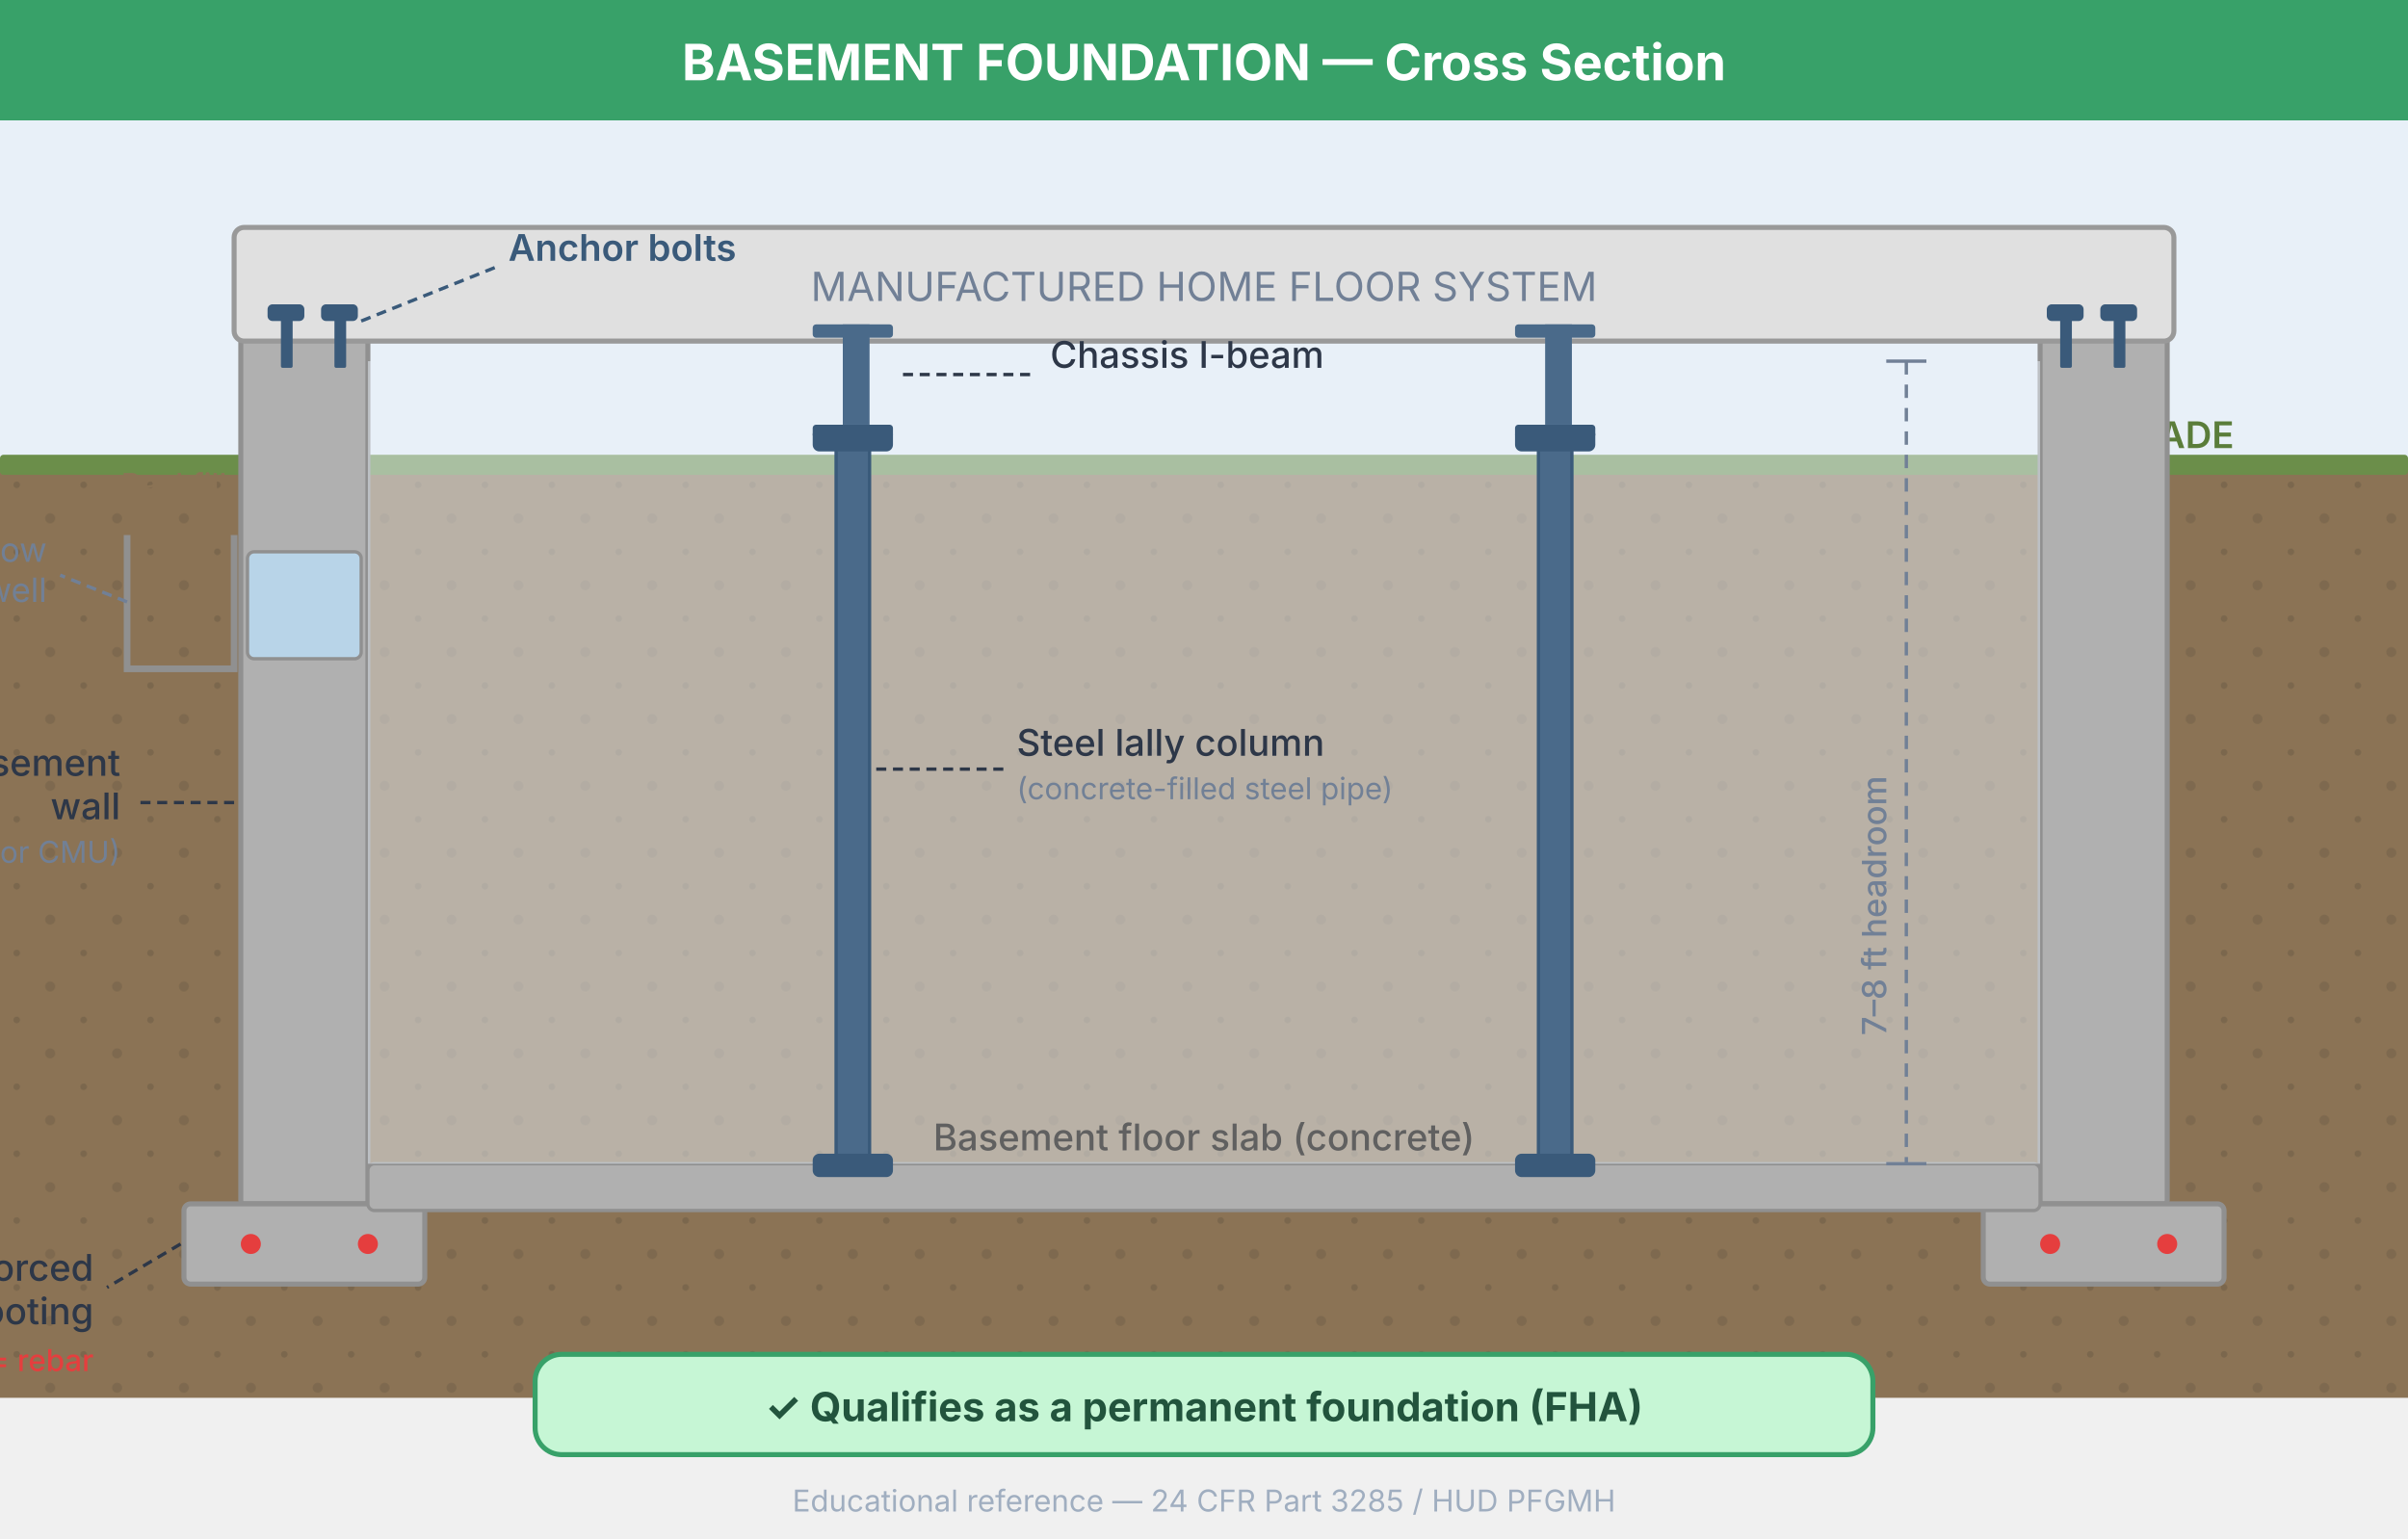
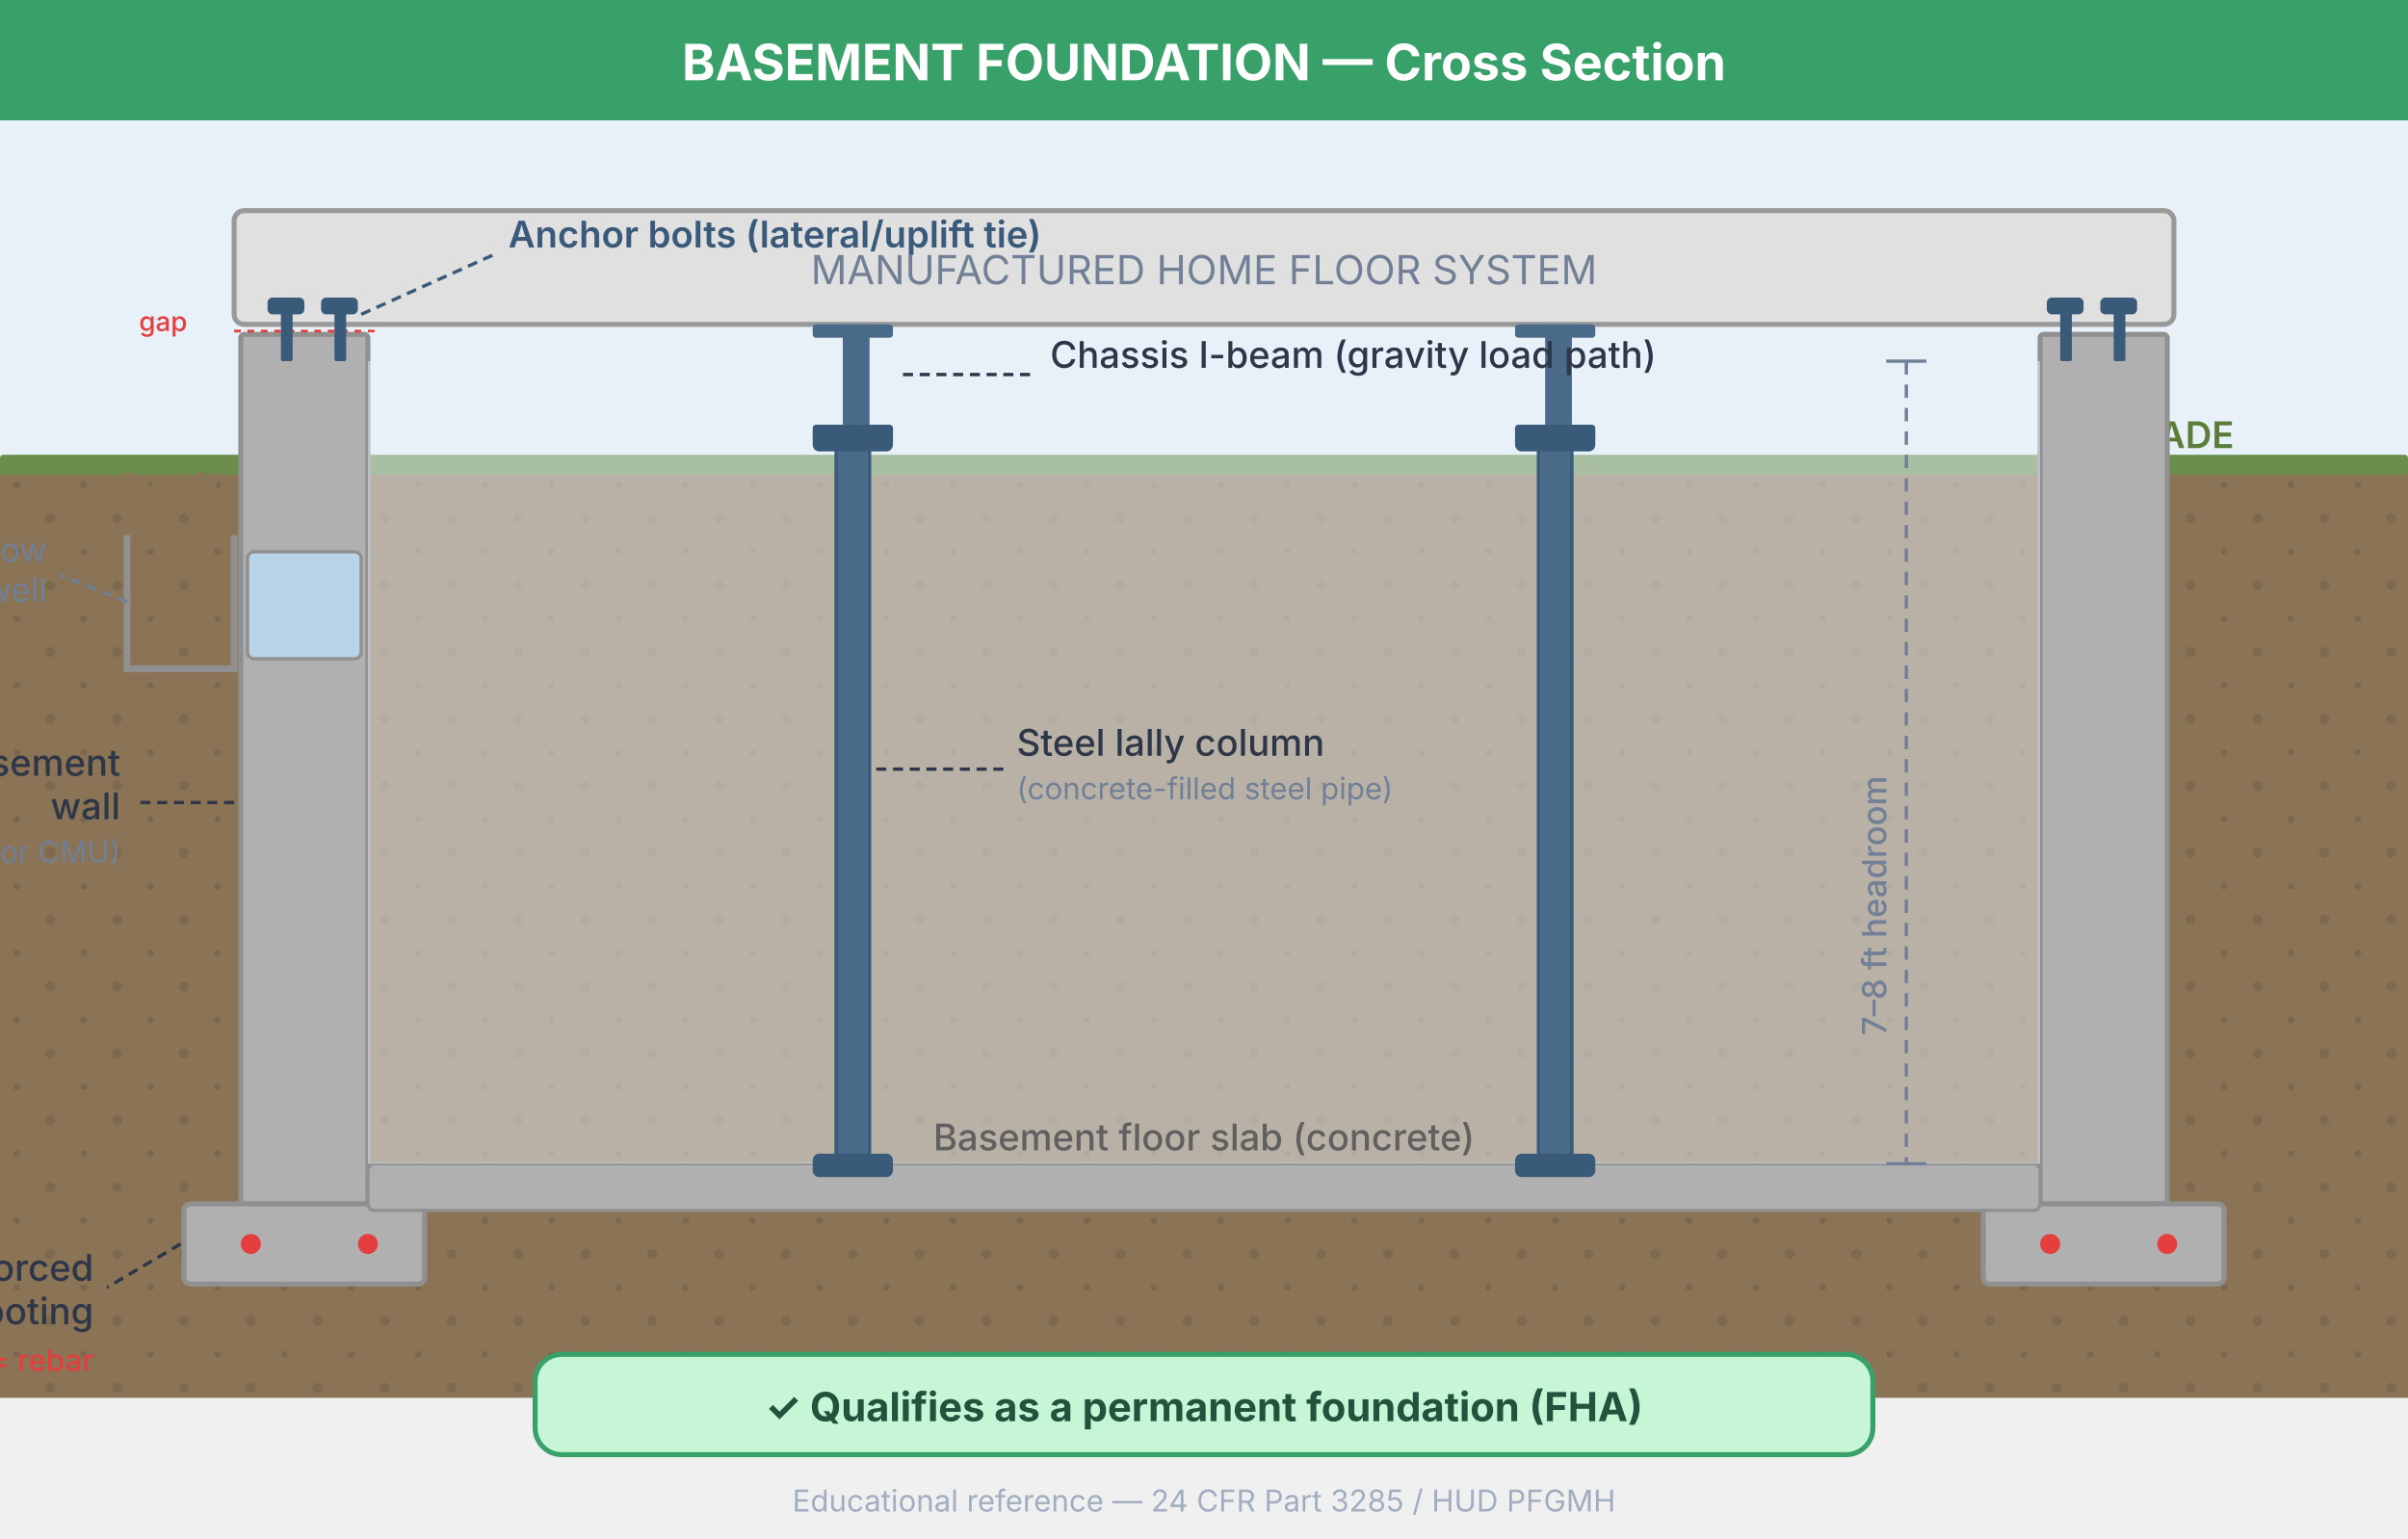
<svg xmlns="http://www.w3.org/2000/svg" viewBox="0 0 720 460" font-family="system-ui, -apple-system, sans-serif">
  <defs>
    <pattern id="soil" patternUnits="userSpaceOnUse" width="20" height="20">
      <rect width="20" height="20" fill="#8B7355" />
      <circle cx="5" cy="5" r="1" fill="#6B5B45" opacity="0.5" />
      <circle cx="15" cy="15" r="1.5" fill="#6B5B45" opacity="0.4" />
    </pattern>
  </defs>
  <rect x="0" y="0" width="720" height="36" fill="#38A169" rx="0" />
  <text x="360" y="24" text-anchor="middle" fill="#FFF" font-size="15" font-weight="700">BASEMENT FOUNDATION — Cross Section</text>
  <rect x="0" y="36" width="720" height="102" fill="#E8F0F8" />
  <rect x="0" y="138" width="720" height="280" fill="url(#soil)" />
  <rect x="0" y="136" width="720" height="6" fill="#6B8E4A" rx="1" />
  <text x="668" y="134" text-anchor="end" fill="#5A7D3A" font-size="11" font-weight="600">GRADE</text>
  <rect x="72" y="100" width="38" height="260" fill="#B0B0B0" stroke="#909090" stroke-width="1.5" rx="1" />
  <rect x="610" y="100" width="38" height="260" fill="#B0B0B0" stroke="#909090" stroke-width="1.5" rx="1" />
  <rect x="55" y="360" width="72" height="24" fill="#B0B0B0" stroke="#909090" stroke-width="1.5" rx="2" />
  <rect x="593" y="360" width="72" height="24" fill="#B0B0B0" stroke="#909090" stroke-width="1.5" rx="2" />
  <circle cx="75" cy="372" r="3" fill="#E53E3E" />
  <circle cx="110" cy="372" r="3" fill="#E53E3E" />
  <circle cx="613" cy="372" r="3" fill="#E53E3E" />
  <circle cx="648" cy="372" r="3" fill="#E53E3E" />
  <rect x="110" y="348" width="500" height="14" fill="#B0B0B0" stroke="#909090" stroke-width="1" rx="2" />
  <rect x="110" y="108" width="500" height="240" fill="#E8F0F8" opacity="0.5" />
-   <rect x="70" y="68" width="580" height="34" fill="#E0E0E0" stroke="#999" stroke-width="1.5" rx="3" />
-   <text x="360" y="90" text-anchor="middle" fill="#718096" font-size="12">MANUFACTURED HOME FLOOR SYSTEM</text>
-   <rect x="84" y="94" width="3.5" height="16" fill="#3A5A7A" rx="0.5" />
-   <rect x="80" y="91" width="11" height="5" fill="#3A5A7A" rx="1.5" />
-   <rect x="100" y="94" width="3.5" height="16" fill="#3A5A7A" rx="0.5" />
-   <rect x="96" y="91" width="11" height="5" fill="#3A5A7A" rx="1.5" />
-   <rect x="616" y="94" width="3.5" height="16" fill="#3A5A7A" rx="0.5" />
-   <rect x="612" y="91" width="11" height="5" fill="#3A5A7A" rx="1.5" />
-   <rect x="632" y="94" width="3.5" height="16" fill="#3A5A7A" rx="0.5" />
-   <rect x="628" y="91" width="11" height="5" fill="#3A5A7A" rx="1.5" />
+   <rect x="70" y="63" width="580" height="34" fill="#E0E0E0" stroke="#999" stroke-width="1.5" rx="3" />
+   <text x="360" y="85" text-anchor="middle" fill="#718096" font-size="12">MANUFACTURED HOME FLOOR SYSTEM</text>
+   <line x1="112" y1="99" x2="70" y2="99" stroke="#E53E3E" stroke-width="0.8" stroke-dasharray="2,2" />
+   <text x="56" y="99" text-anchor="end" fill="#E53E3E" font-size="8" font-weight="500">gap</text>
+   <rect x="84" y="92" width="3.5" height="16" fill="#3A5A7A" rx="0.5" />
+   <rect x="80" y="89" width="11" height="5" fill="#3A5A7A" rx="1.5" />
+   <rect x="100" y="92" width="3.5" height="16" fill="#3A5A7A" rx="0.5" />
+   <rect x="96" y="89" width="11" height="5" fill="#3A5A7A" rx="1.5" />
+   <rect x="616" y="92" width="3.5" height="16" fill="#3A5A7A" rx="0.5" />
+   <rect x="612" y="89" width="11" height="5" fill="#3A5A7A" rx="1.5" />
+   <rect x="632" y="92" width="3.5" height="16" fill="#3A5A7A" rx="0.5" />
+   <rect x="628" y="89" width="11" height="5" fill="#3A5A7A" rx="1.5" />
  <rect x="243" y="97" width="24" height="4" fill="#4A6A8A" rx="1" />
  <rect x="252" y="97" width="8" height="30" fill="#4A6A8A" />
  <rect x="243" y="127" width="24" height="4" fill="#3A5A7A" rx="1" />
  <rect x="453" y="97" width="24" height="4" fill="#4A6A8A" rx="1" />
  <rect x="462" y="97" width="8" height="30" fill="#4A6A8A" />
  <rect x="453" y="127" width="24" height="4" fill="#3A5A7A" rx="1" />
  <rect x="250" y="131" width="10" height="217" fill="#4A6A8A" stroke="#3A5A7A" stroke-width="1" rx="3" />
  <rect x="243" y="128" width="24" height="7" fill="#3A5A7A" rx="2" />
  <rect x="243" y="345" width="24" height="7" fill="#3A5A7A" rx="2" />
  <rect x="460" y="131" width="10" height="217" fill="#4A6A8A" stroke="#3A5A7A" stroke-width="1" rx="3" />
  <rect x="453" y="128" width="24" height="7" fill="#3A5A7A" rx="2" />
  <rect x="453" y="345" width="24" height="7" fill="#3A5A7A" rx="2" />
  <path d="M38,160 L38,200 L70,200 L70,160" fill="none" stroke="#909090" stroke-width="2" rx="2" />
  <rect x="72" y="162" width="0" height="36" fill="none" />
  <rect x="74" y="165" width="34" height="32" fill="#B8D4E8" stroke="#909090" stroke-width="1" rx="2" />
  <line x1="570" y1="108" x2="570" y2="348" stroke="#718096" stroke-width="1" stroke-dasharray="4,3" />
  <line x1="564" y1="108" x2="576" y2="108" stroke="#718096" stroke-width="1" />
  <line x1="564" y1="348" x2="576" y2="348" stroke="#718096" stroke-width="1" />
  <text x="564" y="232" text-anchor="end" fill="#718096" font-size="10" font-weight="500" transform="rotate(-90, 564, 232)">7–8 ft headroom</text>
  <line x1="70" y1="240" x2="40" y2="240" stroke="#2D3748" stroke-width="1" stroke-dasharray="3,2" />
  <text x="36" y="232" text-anchor="end" fill="#2D3748" font-size="11" font-weight="500">Basement</text>
  <text x="36" y="245" text-anchor="end" fill="#2D3748" font-size="11" font-weight="500">wall</text>
  <text x="36" y="258" text-anchor="end" fill="#718096" font-size="9">(concrete or CMU)</text>
  <line x1="54" y1="372" x2="32" y2="385" stroke="#2D3748" stroke-width="1" stroke-dasharray="3,2" />
  <text x="28" y="383" text-anchor="end" fill="#2D3748" font-size="11" font-weight="500">Reinforced</text>
  <text x="28" y="396" text-anchor="end" fill="#2D3748" font-size="11" font-weight="500">footing</text>
  <text x="360" y="344" text-anchor="middle" fill="#606060" font-size="11" font-weight="500">Basement floor slab (concrete)</text>
-   <line x1="108" y1="96" x2="148" y2="80" stroke="#3A5A7A" stroke-width="1" stroke-dasharray="3,2" />
-   <text x="152" y="78" fill="#3A5A7A" font-size="11" font-weight="600">Anchor bolts</text>
+   <line x1="108" y1="94" x2="148" y2="76" stroke="#3A5A7A" stroke-width="1" stroke-dasharray="3,2" />
+   <text x="152" y="74" fill="#3A5A7A" font-size="11" font-weight="600">Anchor bolts (lateral/uplift tie)</text>
  <line x1="270" y1="112" x2="310" y2="112" stroke="#2D3748" stroke-width="1" stroke-dasharray="3,2" />
-   <text x="314" y="110" fill="#2D3748" font-size="11" font-weight="500">Chassis I-beam</text>
+   <text x="314" y="110" fill="#2D3748" font-size="11" font-weight="500">Chassis I-beam (gravity load path)</text>
  <line x1="262" y1="230" x2="300" y2="230" stroke="#2D3748" stroke-width="1" stroke-dasharray="3,2" />
  <text x="304" y="226" fill="#2D3748" font-size="11" font-weight="500">Steel lally column</text>
  <text x="304" y="239" fill="#718096" font-size="9">(concrete-filled steel pipe)</text>
  <line x1="38" y1="180" x2="18" y2="172" stroke="#718096" stroke-width="1" stroke-dasharray="3,2" />
  <text x="14" y="168" text-anchor="end" fill="#718096" font-size="10">Window</text>
  <text x="14" y="180" text-anchor="end" fill="#718096" font-size="10">well</text>
  <text x="52" y="148" text-anchor="middle" fill="#8B7355" font-size="9" font-weight="500">Backfill</text>
  <text x="28" y="410" text-anchor="end" fill="#E53E3E" font-size="9" font-weight="500">● = rebar</text>
  <rect x="160" y="405" width="400" height="30" fill="#C6F6D5" stroke="#38A169" stroke-width="1.5" rx="8" />
  <text x="360" y="425" text-anchor="middle" fill="#22543D" font-size="12" font-weight="700">✓  Qualifies as a permanent foundation (FHA)</text>
  <text x="360" y="452" text-anchor="middle" fill="#A0AEC0" font-size="9">Educational reference — 24 CFR Part 3285 / HUD PFGMH</text>
</svg>
